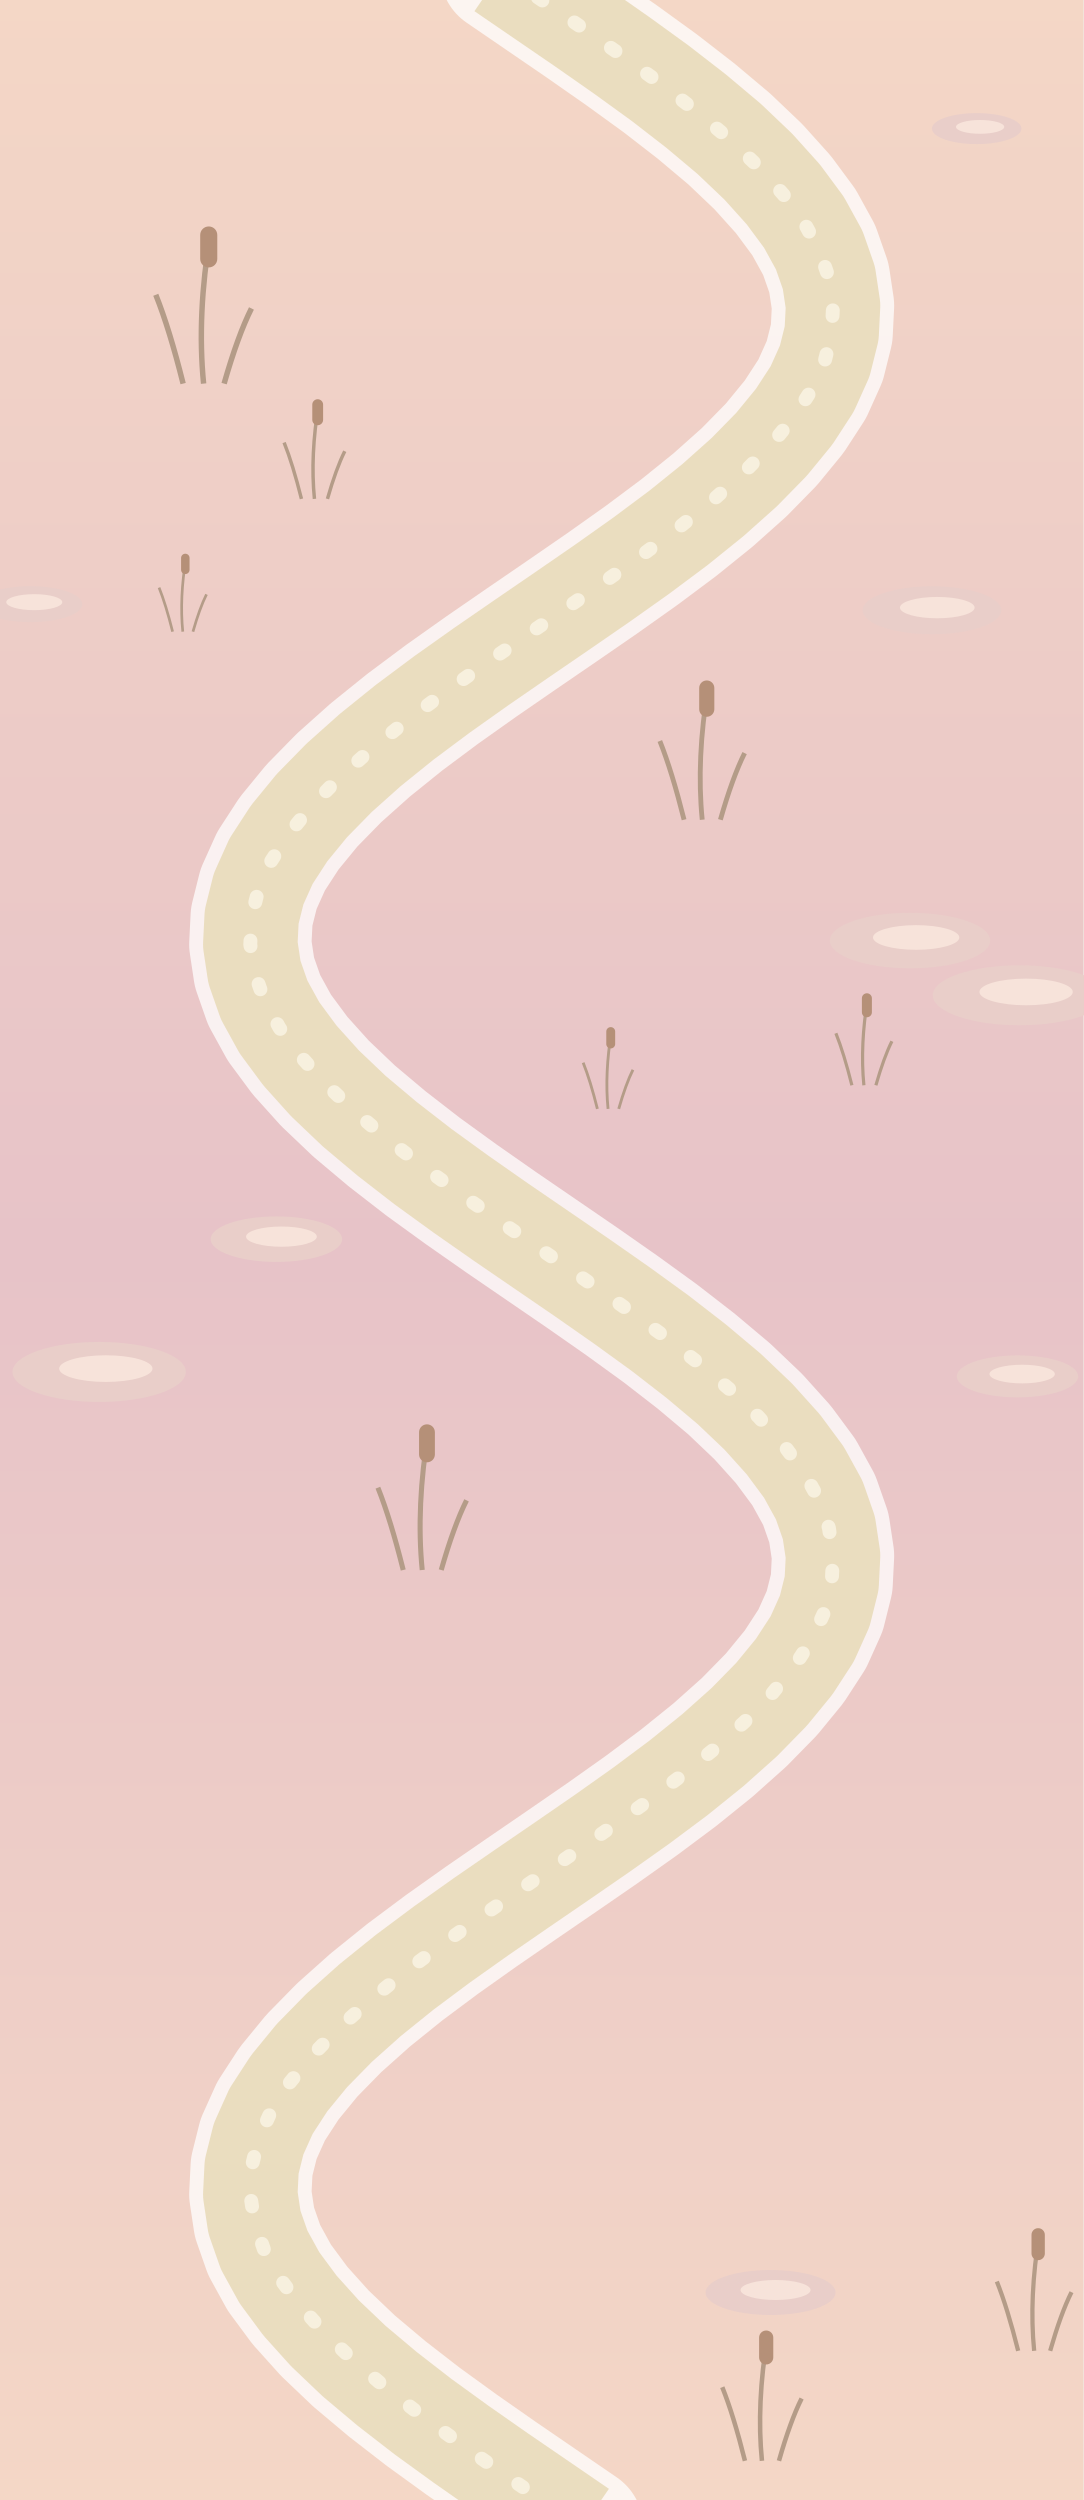
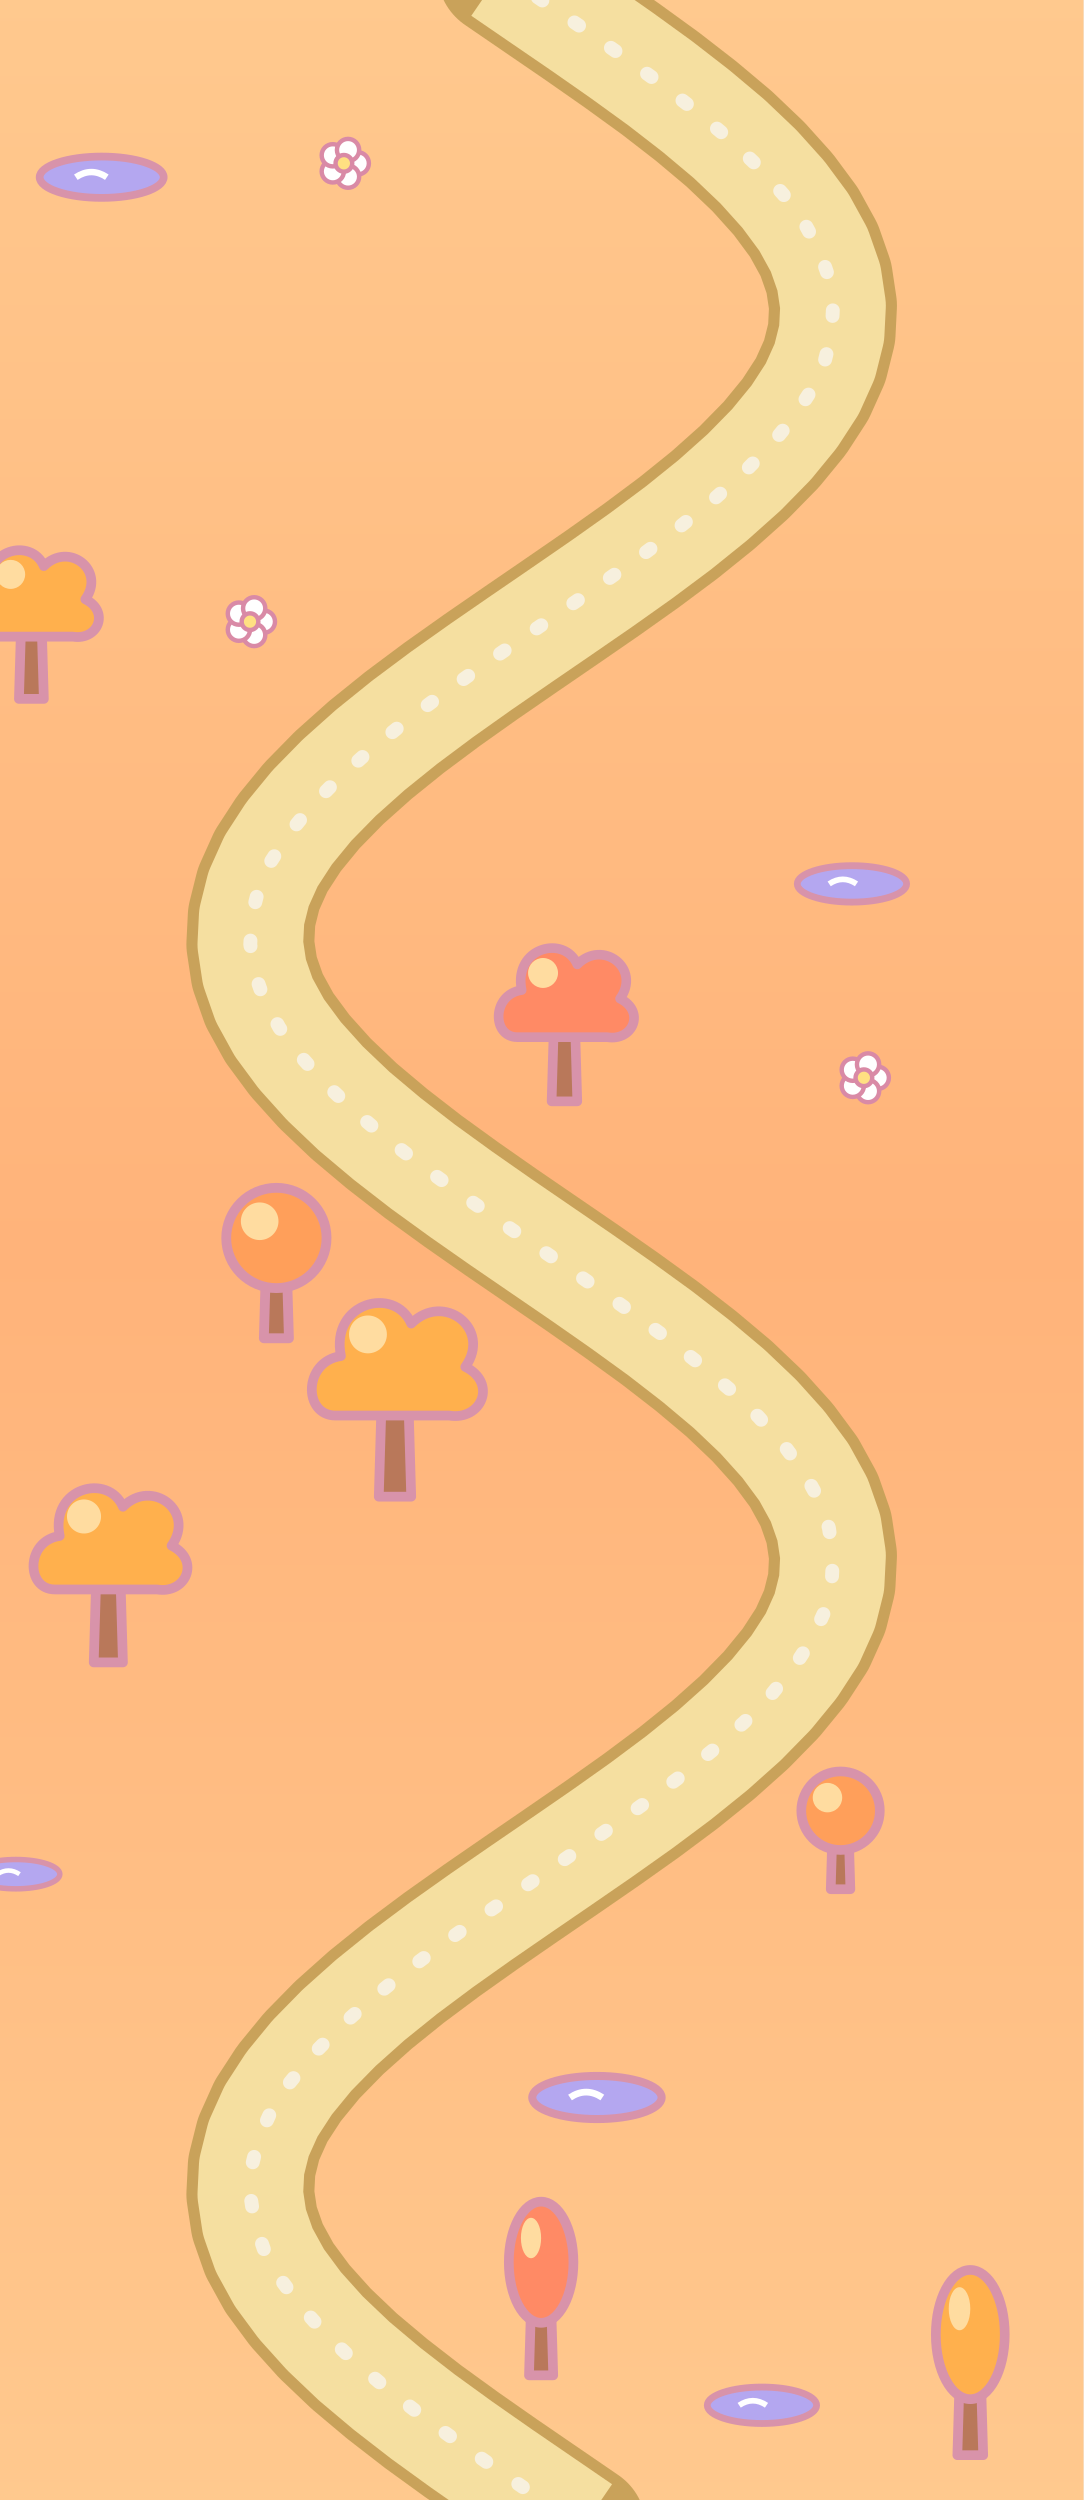
<svg xmlns="http://www.w3.org/2000/svg" viewBox="0 0 390 900" width="390" height="900">
  <defs>
    <linearGradient id="g" x1="0" y1="0" x2="0" y2="1">
-       <stop offset="0" stop-color="#F4D7C6" />
-       <stop offset=".5" stop-color="#E7C3C8" />
-       <stop offset="1" stop-color="#F4D7C6" />
+       <stop offset="0" stop-color="#FFC98E" />
+       <stop offset=".5" stop-color="#FFB37A" />
+       <stop offset="1" stop-color="#FFC98E" />
    </linearGradient>
  </defs>
-   <rect width="390" height="900" fill="#F4D7C6" />
+   <rect width="390" height="900" fill="#FFC98E" />
  <path d="M0 0H390V900H0z" fill="url(#g)" />
-   <g transform="translate(99.5 446.1) scale(0.91)">
-     <ellipse rx="26" ry="9" fill="#E9CEC9" />
-     <ellipse cx="2" cy="-1" rx="14" ry="4" fill="#F7E3DA" />
+   <g transform="translate(99.5 456.2) scale(0.752271)" stroke="#D893AA" stroke-width="4.7" stroke-linejoin="round">
+     <path d="M-5 0 L-6 34 L6 34 L5 0Z" fill="#B9785A" />
+     <circle cy="-14" r="24" fill="#FF9F5A" />
+     <circle cx="-8" cy="-22" r="9" fill="#FFDCA0" stroke="none" />
  </g>
-   <g transform="translate(152 542.4) scale(1.14)" stroke="#B49C88" stroke-width="1.6" fill="none">
-     <path d="M0 20Q-2 0 2-24M-6 20Q-10 4-14-6M6 20Q10 6 14-2" />
-     <rect x="-1" y="-26" width="5" height="12" rx="2.5" fill="#B59078" stroke="none" />
+   <g transform="translate(36.6 63.8) scale(0.93)">
+     <ellipse rx="24" ry="8" fill="#B4A7F0" stroke="#D893AA" stroke-width="3" />
+     <path d="M-10 0q6-4 12 0" stroke="#fff" stroke-width="2.5" fill="none" />
  </g>
-   <g transform="translate(351.6 46.3) scale(0.62)">
-     <ellipse rx="26" ry="9" fill="#E9CEC9" />
-     <ellipse cx="2" cy="-1" rx="14" ry="4" fill="#F7E3DA" />
+   <g transform="translate(123.8 58.8)" stroke="#D98AA6" stroke-width="1.6">
+     <circle cx="5" cy="0" r="4" fill="#FFFFFF" />
+     <circle cx="1.5" cy="4.8" r="4" fill="#FFFFFF" />
+     <circle cx="-4" cy="2.9" r="4" fill="#FFFFFF" />
+     <circle cx="-4" cy="-2.9" r="4" fill="#FFFFFF" />
+     <circle cx="1.5" cy="-4.8" r="4" fill="#FFFFFF" />
+     <circle r="3" fill="#FFE082" />
  </g>
-   <g transform="translate(366.3 495.5) scale(0.84)">
-     <ellipse rx="26" ry="9" fill="#E9CEC9" />
-     <ellipse cx="2" cy="-1" rx="14" ry="4" fill="#F7E3DA" />
+   <g transform="translate(11.3 226.2) scale(0.7470494)" stroke="#D893AA" stroke-width="4.7" stroke-linejoin="round">
+     <path d="M-5 0 L-6 34 L6 34 L5 0Z" fill="#B9785A" />
+     <path d="M-22 4 C-34 4 -34 -16 -20 -18 C-24 -38 0 -44 6 -30 C18 -42 36 -28 26 -14 C38 -8 32 6 20 4Z" fill="#FFB04D" />
+     <circle cx="-10" cy="-26" r="7" fill="#FFDCA0" stroke="none" />
  </g>
-   <g transform="translate(277.4 825.3) scale(0.90)">
-     <ellipse rx="26" ry="9" fill="#E9CEC9" />
-     <ellipse cx="2" cy="-1" rx="14" ry="4" fill="#F7E3DA" />
+   <g transform="translate(90 223.8)" stroke="#D98AA6" stroke-width="1.6">
+     <circle cx="5" cy="0" r="4" fill="#FFFFFF" />
+     <circle cx="1.5" cy="4.8" r="4" fill="#FFFFFF" />
+     <circle cx="-4" cy="2.9" r="4" fill="#FFFFFF" />
+     <circle cx="-4" cy="-2.9" r="4" fill="#FFFFFF" />
+     <circle cx="1.5" cy="-4.8" r="4" fill="#FFFFFF" />
+     <circle r="3" fill="#FFE082" />
  </g>
-   <g transform="translate(367 358.3) scale(1.20)">
-     <ellipse rx="26" ry="9" fill="#E9CEC9" />
-     <ellipse cx="2" cy="-1" rx="14" ry="4" fill="#F7E3DA" />
+   <g transform="translate(39 568.7) scale(0.8756376)" stroke="#D893AA" stroke-width="4.0" stroke-linejoin="round">
+     <path d="M-5 0 L-6 34 L6 34 L5 0Z" fill="#B9785A" />
+     <path d="M-22 4 C-34 4 -34 -16 -20 -18 C-24 -38 0 -44 6 -30 C18 -42 36 -28 26 -14 C38 -8 32 6 20 4Z" fill="#FFB04D" />
+     <circle cx="-10" cy="-26" r="7" fill="#FFDCA0" stroke="none" />
  </g>
-   <g transform="translate(311 376.3) scale(0.72)" stroke="#B49C88" stroke-width="1.6" fill="none">
-     <path d="M0 20Q-2 0 2-24M-6 20Q-10 4-14-6M6 20Q10 6 14-2" />
-     <rect x="-1" y="-26" width="5" height="12" rx="2.5" fill="#B59078" stroke="none" />
+   <g transform="translate(349.3 857.5) scale(0.7753599)" stroke="#D893AA" stroke-width="4.5" stroke-linejoin="round">
+     <path d="M-5 0 L-6 34 L6 34 L5 0Z" fill="#B9785A" />
+     <ellipse cy="-22" rx="16" ry="30" fill="#FFB04D" />
+     <ellipse cx="-5" cy="-34" rx="5" ry="10" fill="#FFDCA0" stroke="none" />
  </g>
-   <g transform="translate(327.6 338.6) scale(1.11)">
-     <ellipse rx="26" ry="9" fill="#E9CEC9" />
-     <ellipse cx="2" cy="-1" rx="14" ry="4" fill="#F7E3DA" />
+   <g transform="translate(194.8 830.4) scale(0.7270091)" stroke="#D893AA" stroke-width="4.8" stroke-linejoin="round">
+     <path d="M-5 0 L-6 34 L6 34 L5 0Z" fill="#B9785A" />
+     <ellipse cy="-22" rx="16" ry="30" fill="#FF8A65" />
+     <ellipse cx="-5" cy="-34" rx="5" ry="10" fill="#FFDCA0" stroke="none" />
  </g>
-   <g transform="translate(274.3 865.5) scale(1.02)" stroke="#B49C88" stroke-width="1.6" fill="none">
-     <path d="M0 20Q-2 0 2-24M-6 20Q-10 4-14-6M6 20Q10 6 14-2" />
-     <rect x="-1" y="-26" width="5" height="12" rx="2.5" fill="#B59078" stroke="none" />
+   <g transform="translate(311 388)" stroke="#D98AA6" stroke-width="1.6">
+     <circle cx="5" cy="0" r="4" fill="#FFFFFF" />
+     <circle cx="1.5" cy="4.8" r="4" fill="#FFFFFF" />
+     <circle cx="-4" cy="2.9" r="4" fill="#FFFFFF" />
+     <circle cx="-4" cy="-2.9" r="4" fill="#FFFFFF" />
+     <circle cx="1.5" cy="-4.8" r="4" fill="#FFFFFF" />
+     <circle r="3" fill="#FFE082" />
  </g>
-   <g transform="translate(65.8 215.2) scale(0.61)" stroke="#B49C88" stroke-width="1.6" fill="none">
-     <path d="M0 20Q-2 0 2-24M-6 20Q-10 4-14-6M6 20Q10 6 14-2" />
-     <rect x="-1" y="-26" width="5" height="12" rx="2.5" fill="#B59078" stroke="none" />
+   <g transform="translate(302.6 660.1) scale(0.5889104)" stroke="#D893AA" stroke-width="5.9" stroke-linejoin="round">
+     <path d="M-5 0 L-6 34 L6 34 L5 0Z" fill="#B9785A" />
+     <circle cy="-14" r="24" fill="#FF9F5A" />
+     <circle cx="-8" cy="-22" r="9" fill="#FFDCA0" stroke="none" />
  </g>
-   <g transform="translate(335.5 219.7) scale(0.96)">
-     <ellipse rx="26" ry="9" fill="#E9CEC9" />
-     <ellipse cx="2" cy="-1" rx="14" ry="4" fill="#F7E3DA" />
+   <g transform="translate(203.2 370.3) scale(0.7703621)" stroke="#D893AA" stroke-width="4.5" stroke-linejoin="round">
+     <path d="M-5 0 L-6 34 L6 34 L5 0Z" fill="#B9785A" />
+     <path d="M-22 4 C-34 4 -34 -16 -20 -18 C-24 -38 0 -44 6 -30 C18 -42 36 -28 26 -14 C38 -8 32 6 20 4Z" fill="#FF8A65" />
+     <circle cx="-10" cy="-26" r="7" fill="#FFDCA0" stroke="none" />
  </g>
-   <g transform="translate(372.3 827.1) scale(0.96)" stroke="#B49C88" stroke-width="1.6" fill="none">
-     <path d="M0 20Q-2 0 2-24M-6 20Q-10 4-14-6M6 20Q10 6 14-2" />
-     <rect x="-1" y="-26" width="5" height="12" rx="2.5" fill="#B59078" stroke="none" />
+   <g transform="translate(274.3 865.9) scale(0.82)">
+     <ellipse rx="24" ry="8" fill="#B4A7F0" stroke="#D893AA" stroke-width="3" />
+     <path d="M-10 0q6-4 12 0" stroke="#fff" stroke-width="2.5" fill="none" />
  </g>
-   <g transform="translate(218.9 386.4) scale(0.64)" stroke="#B49C88" stroke-width="1.6" fill="none">
-     <path d="M0 20Q-2 0 2-24M-6 20Q-10 4-14-6M6 20Q10 6 14-2" />
-     <rect x="-1" y="-26" width="5" height="12" rx="2.5" fill="#B59078" stroke="none" />
+   <g transform="translate(142.2 505.7) scale(0.9734561)" stroke="#D893AA" stroke-width="3.6" stroke-linejoin="round">
+     <path d="M-5 0 L-6 34 L6 34 L5 0Z" fill="#B9785A" />
+     <path d="M-22 4 C-34 4 -34 -16 -20 -18 C-24 -38 0 -44 6 -30 C18 -42 36 -28 26 -14 C38 -8 32 6 20 4Z" fill="#FFB04D" />
+     <circle cx="-10" cy="-26" r="7" fill="#FFDCA0" stroke="none" />
  </g>
-   <g transform="translate(10.9 217.5) scale(0.72)">
-     <ellipse rx="26" ry="9" fill="#E9CEC9" />
-     <ellipse cx="2" cy="-1" rx="14" ry="4" fill="#F7E3DA" />
+   <g transform="translate(306.7 318.2) scale(0.82)">
+     <ellipse rx="24" ry="8" fill="#B4A7F0" stroke="#D893AA" stroke-width="3" />
+     <path d="M-10 0q6-4 12 0" stroke="#fff" stroke-width="2.5" fill="none" />
  </g>
-   <g transform="translate(35.7 493.9) scale(1.20)">
-     <ellipse rx="26" ry="9" fill="#E9CEC9" />
-     <ellipse cx="2" cy="-1" rx="14" ry="4" fill="#F7E3DA" />
+   <g transform="translate(214.9 755.1) scale(0.97)">
+     <ellipse rx="24" ry="8" fill="#B4A7F0" stroke="#D893AA" stroke-width="3" />
+     <path d="M-10 0q6-4 12 0" stroke="#fff" stroke-width="2.5" fill="none" />
  </g>
-   <g transform="translate(113.2 164) scale(0.78)" stroke="#B49C88" stroke-width="1.6" fill="none">
-     <path d="M0 20Q-2 0 2-24M-6 20Q-10 4-14-6M6 20Q10 6 14-2" />
-     <rect x="-1" y="-26" width="5" height="12" rx="2.5" fill="#B59078" stroke="none" />
+   <g transform="translate(5.7 674.7) scale(0.66)">
+     <ellipse rx="24" ry="8" fill="#B4A7F0" stroke="#D893AA" stroke-width="3" />
+     <path d="M-10 0q6-4 12 0" stroke="#fff" stroke-width="2.5" fill="none" />
  </g>
-   <g transform="translate(252.8 273.3) scale(1.09)" stroke="#B49C88" stroke-width="1.6" fill="none">
-     <path d="M0 20Q-2 0 2-24M-6 20Q-10 4-14-6M6 20Q10 6 14-2" />
-     <rect x="-1" y="-26" width="5" height="12" rx="2.5" fill="#B59078" stroke="none" />
-   </g>
-   <g transform="translate(73.3 113.5) scale(1.23)" stroke="#B49C88" stroke-width="1.6" fill="none">
-     <path d="M0 20Q-2 0 2-24M-6 20Q-10 4-14-6M6 20Q10 6 14-2" />
-     <rect x="-1" y="-26" width="5" height="12" rx="2.5" fill="#B59078" stroke="none" />
-   </g>
-   <path d="M180.4 -10 195 0 209.6 10 223.9 20 237.7 30 250.6 40 262.5 50 273 60 282 70 289.4 80 294.9 90 298.4 100 299.9 110 299.4 120 296.9 130 292.4 140 285.9 150 277.7 160 267.9 170 256.7 180 244.3 190 230.9 200 216.8 210 202.3 220 187.7 230 173.2 240 159.1 250 145.7 260 133.3 270 122.1 280 112.3 290 104.1 300 97.6 310 93.1 320 90.6 330 90.1 340 91.6 350 95.1 360 100.6 370 108 380 117 390 127.5 400 139.4 410 152.3 420 166.1 430 180.4 440 195 450 209.6 460 223.9 470 237.7 480 250.6 490 262.5 500 273 510 282 520 289.4 530 294.9 540 298.4 550 299.9 560 299.4 570 296.9 580 292.4 590 285.9 600 277.7 610 267.9 620 256.7 630 244.3 640 230.9 650 216.8 660 202.3 670 187.7 680 173.2 690 159.1 700 145.7 710 133.3 720 122.1 730 112.3 740 104.1 750 97.6 760 93.1 770 90.6 780 90.1 790 91.6 800 95.1 810 100.6 820 108 830 117 840 127.5 850 139.4 860 152.3 870 166.1 880 180.4 890 195 900 209.6 910" fill="none" stroke="#FFFFFF" stroke-opacity=".75" stroke-width="44" stroke-linecap="round" stroke-linejoin="round" />
-   <path d="M180.4 -10 195 0 209.6 10 223.9 20 237.7 30 250.6 40 262.5 50 273 60 282 70 289.4 80 294.9 90 298.4 100 299.9 110 299.4 120 296.9 130 292.4 140 285.9 150 277.7 160 267.9 170 256.7 180 244.3 190 230.9 200 216.8 210 202.3 220 187.7 230 173.2 240 159.1 250 145.7 260 133.3 270 122.1 280 112.3 290 104.1 300 97.6 310 93.1 320 90.6 330 90.1 340 91.6 350 95.1 360 100.6 370 108 380 117 390 127.5 400 139.4 410 152.3 420 166.1 430 180.4 440 195 450 209.6 460 223.9 470 237.7 480 250.6 490 262.5 500 273 510 282 520 289.4 530 294.9 540 298.4 550 299.9 560 299.4 570 296.9 580 292.4 590 285.9 600 277.7 610 267.9 620 256.7 630 244.3 640 230.9 650 216.8 660 202.3 670 187.7 680 173.2 690 159.1 700 145.7 710 133.3 720 122.1 730 112.3 740 104.1 750 97.6 760 93.1 770 90.6 780 90.1 790 91.6 800 95.1 810 100.6 820 108 830 117 840 127.5 850 139.4 860 152.3 870 166.1 880 180.4 890 195 900 209.6 910" fill="none" stroke="#EADDBF" stroke-width="34" stroke-linejoin="round" />
+   <path d="M180.4 -10 195 0 209.6 10 223.9 20 237.7 30 250.6 40 262.5 50 273 60 282 70 289.4 80 294.9 90 298.4 100 299.9 110 299.4 120 296.9 130 292.4 140 285.9 150 277.7 160 267.9 170 256.7 180 244.3 190 230.9 200 216.8 210 202.3 220 187.7 230 173.2 240 159.1 250 145.7 260 133.3 270 122.1 280 112.3 290 104.1 300 97.6 310 93.1 320 90.6 330 90.1 340 91.6 350 95.1 360 100.6 370 108 380 117 390 127.5 400 139.4 410 152.3 420 166.1 430 180.4 440 195 450 209.6 460 223.9 470 237.7 480 250.6 490 262.5 500 273 510 282 520 289.4 530 294.9 540 298.4 550 299.9 560 299.4 570 296.9 580 292.4 590 285.9 600 277.7 610 267.9 620 256.7 630 244.3 640 230.9 650 216.8 660 202.3 670 187.7 680 173.2 690 159.1 700 145.7 710 133.3 720 122.1 730 112.3 740 104.1 750 97.6 760 93.1 770 90.6 780 90.1 790 91.6 800 95.1 810 100.6 820 108 830 117 840 127.5 850 139.4 860 152.3 870 166.1 880 180.4 890 195 900 209.6 910" fill="none" stroke="#C9A25A" stroke-width="46" stroke-linecap="round" stroke-linejoin="round" />
+   <path d="M180.4 -10 195 0 209.6 10 223.9 20 237.7 30 250.6 40 262.5 50 273 60 282 70 289.4 80 294.9 90 298.4 100 299.9 110 299.4 120 296.9 130 292.4 140 285.9 150 277.7 160 267.9 170 256.7 180 244.3 190 230.9 200 216.8 210 202.3 220 187.7 230 173.2 240 159.1 250 145.7 260 133.3 270 122.1 280 112.3 290 104.1 300 97.6 310 93.1 320 90.6 330 90.1 340 91.6 350 95.1 360 100.6 370 108 380 117 390 127.5 400 139.4 410 152.3 420 166.1 430 180.4 440 195 450 209.6 460 223.9 470 237.7 480 250.6 490 262.5 500 273 510 282 520 289.4 530 294.9 540 298.4 550 299.9 560 299.4 570 296.9 580 292.4 590 285.9 600 277.7 610 267.9 620 256.7 630 244.3 640 230.9 650 216.8 660 202.3 670 187.7 680 173.2 690 159.1 700 145.7 710 133.3 720 122.1 730 112.3 740 104.1 750 97.6 760 93.1 770 90.6 780 90.1 790 91.6 800 95.1 810 100.6 820 108 830 117 840 127.5 850 139.4 860 152.3 870 166.1 880 180.4 890 195 900 209.6 910" fill="none" stroke="#F5DFA0" stroke-width="38" stroke-linejoin="round" />
  <path d="M180.4 -10 195 0 209.6 10 223.9 20 237.7 30 250.6 40 262.5 50 273 60 282 70 289.4 80 294.9 90 298.4 100 299.9 110 299.4 120 296.9 130 292.4 140 285.9 150 277.7 160 267.9 170 256.7 180 244.3 190 230.9 200 216.8 210 202.3 220 187.7 230 173.2 240 159.1 250 145.7 260 133.3 270 122.1 280 112.3 290 104.1 300 97.6 310 93.1 320 90.6 330 90.1 340 91.6 350 95.1 360 100.6 370 108 380 117 390 127.5 400 139.4 410 152.3 420 166.1 430 180.4 440 195 450 209.6 460 223.9 470 237.7 480 250.6 490 262.5 500 273 510 282 520 289.4 530 294.9 540 298.4 550 299.9 560 299.4 570 296.9 580 292.4 590 285.9 600 277.7 610 267.9 620 256.7 630 244.3 640 230.9 650 216.8 660 202.3 670 187.7 680 173.2 690 159.1 700 145.7 710 133.3 720 122.1 730 112.3 740 104.1 750 97.6 760 93.1 770 90.6 780 90.1 790 91.6 800 95.1 810 100.6 820 108 830 117 840 127.5 850 139.4 860 152.3 870 166.1 880 180.4 890 195 900 209.6 910" fill="none" stroke="#F7F0DE" stroke-width="5" stroke-dasharray="2 14" stroke-linecap="round" stroke-linejoin="round" />
</svg>
